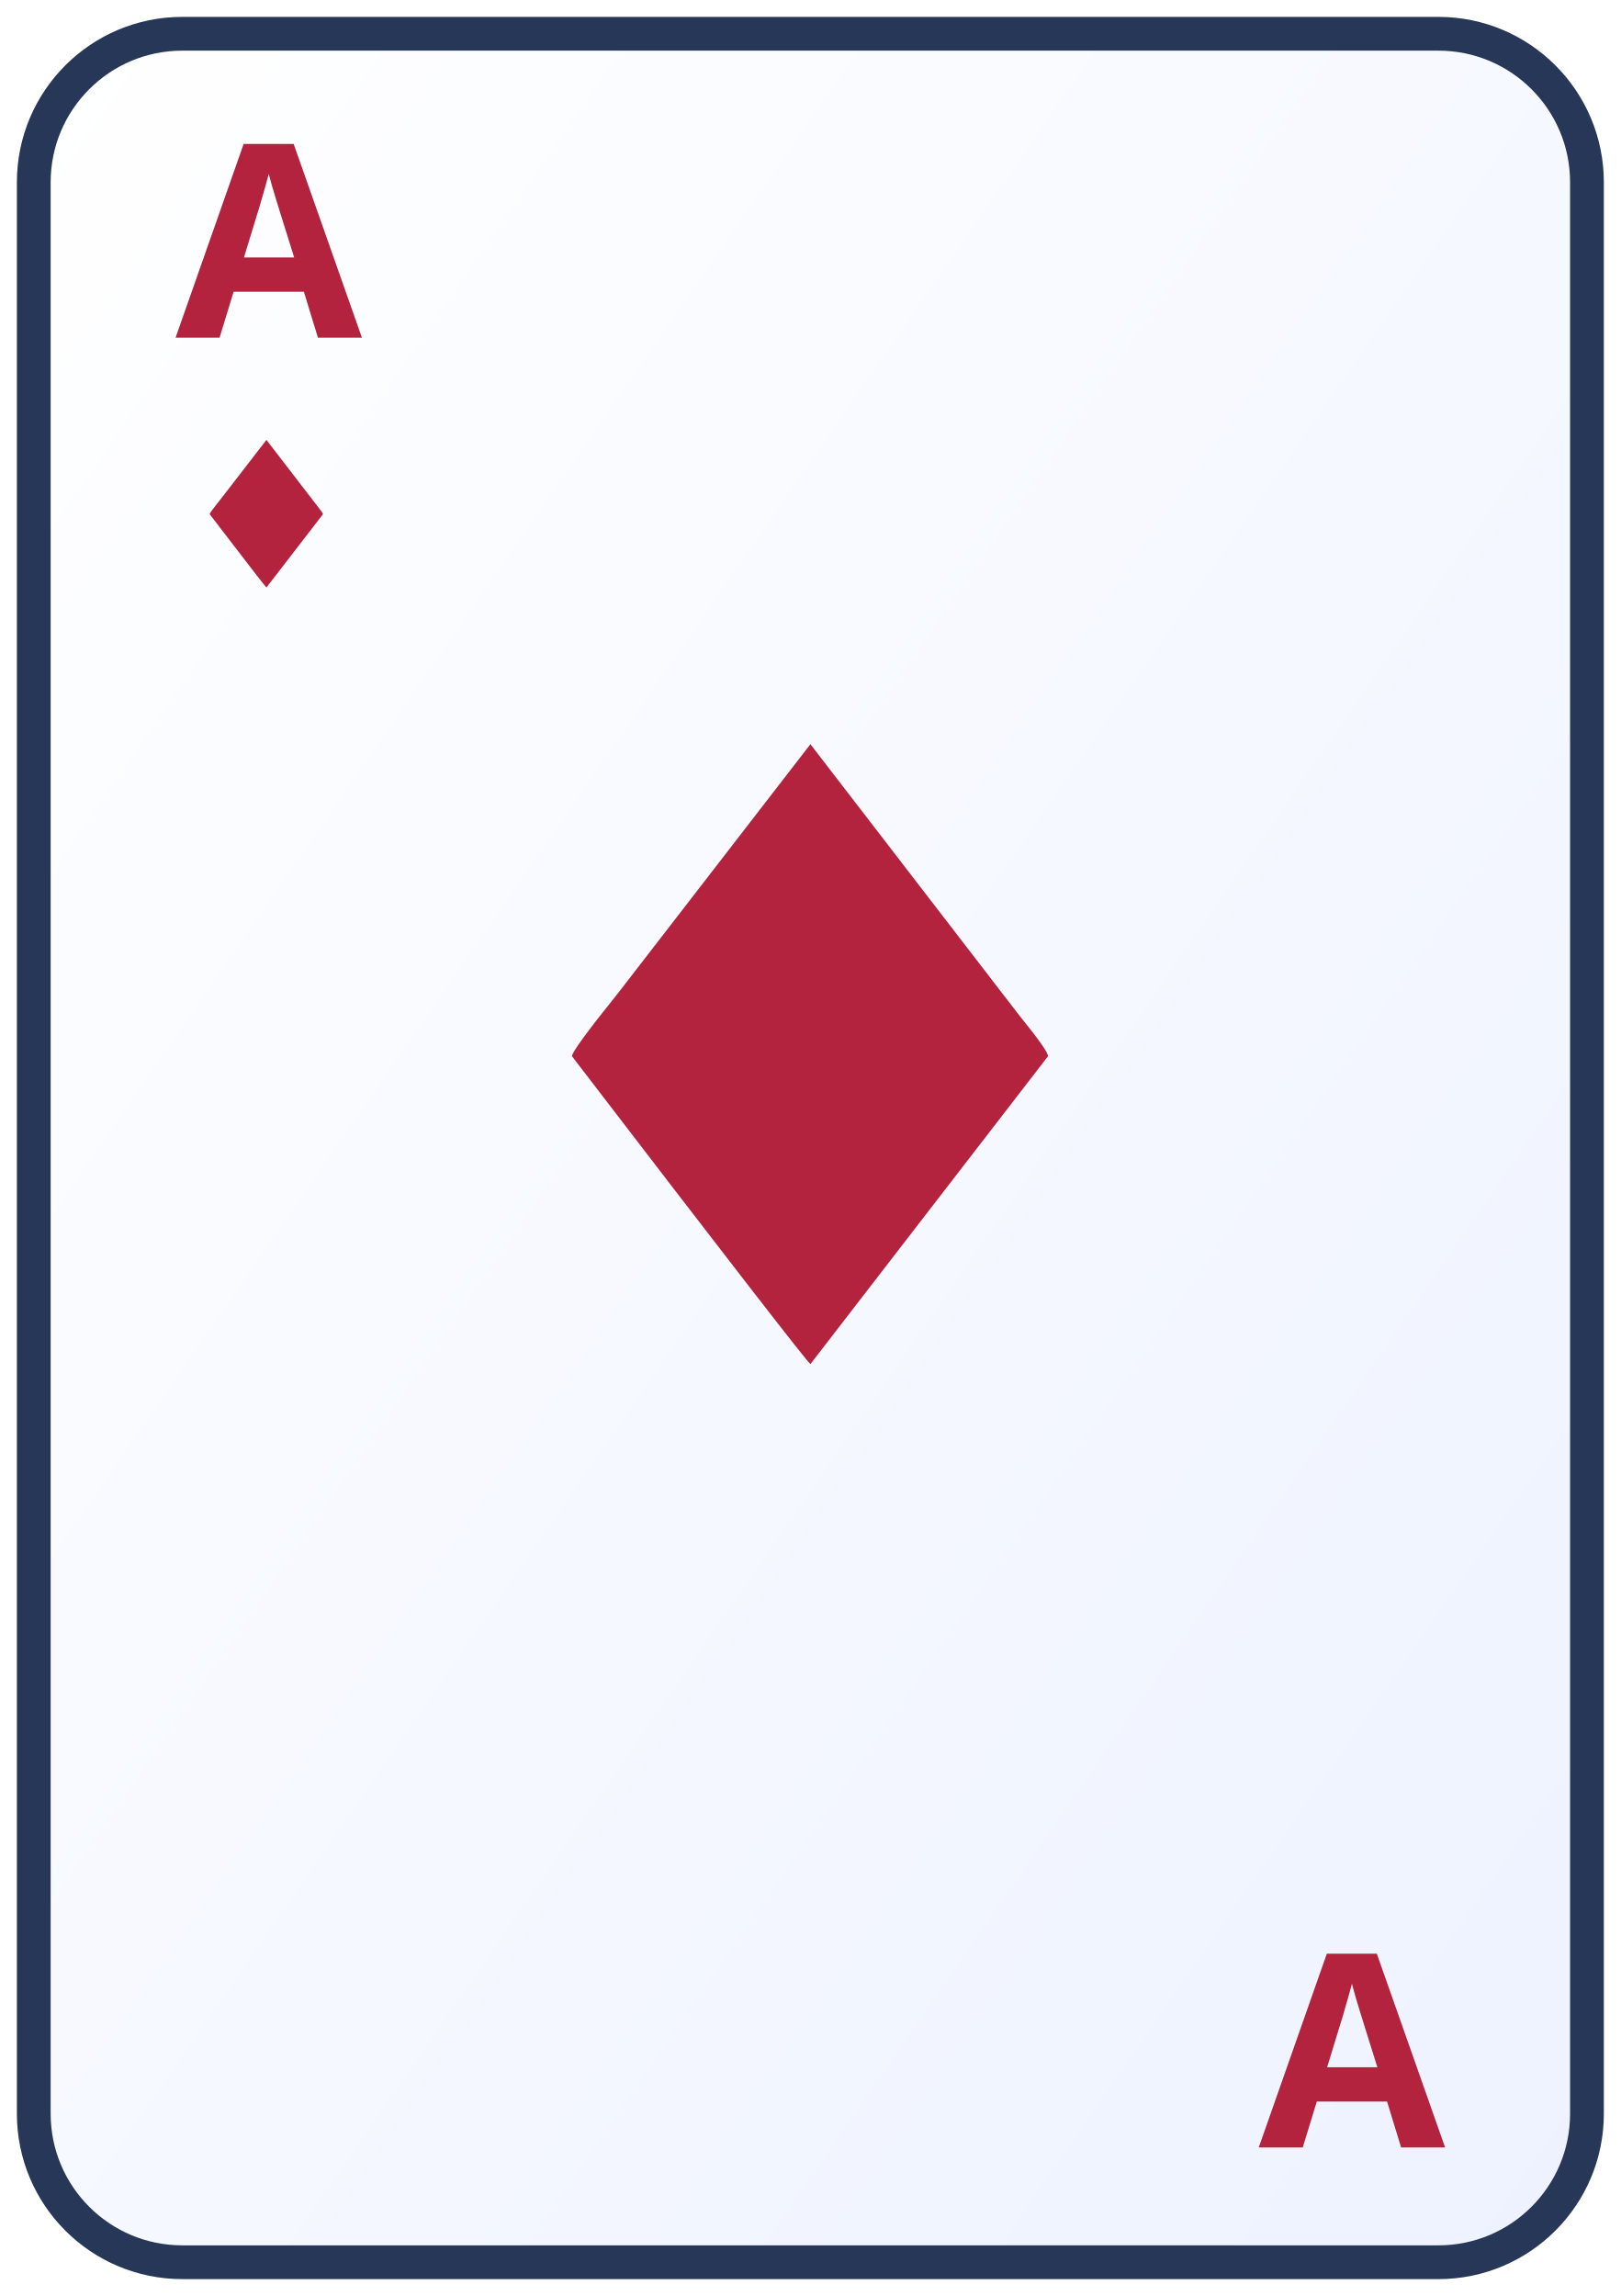
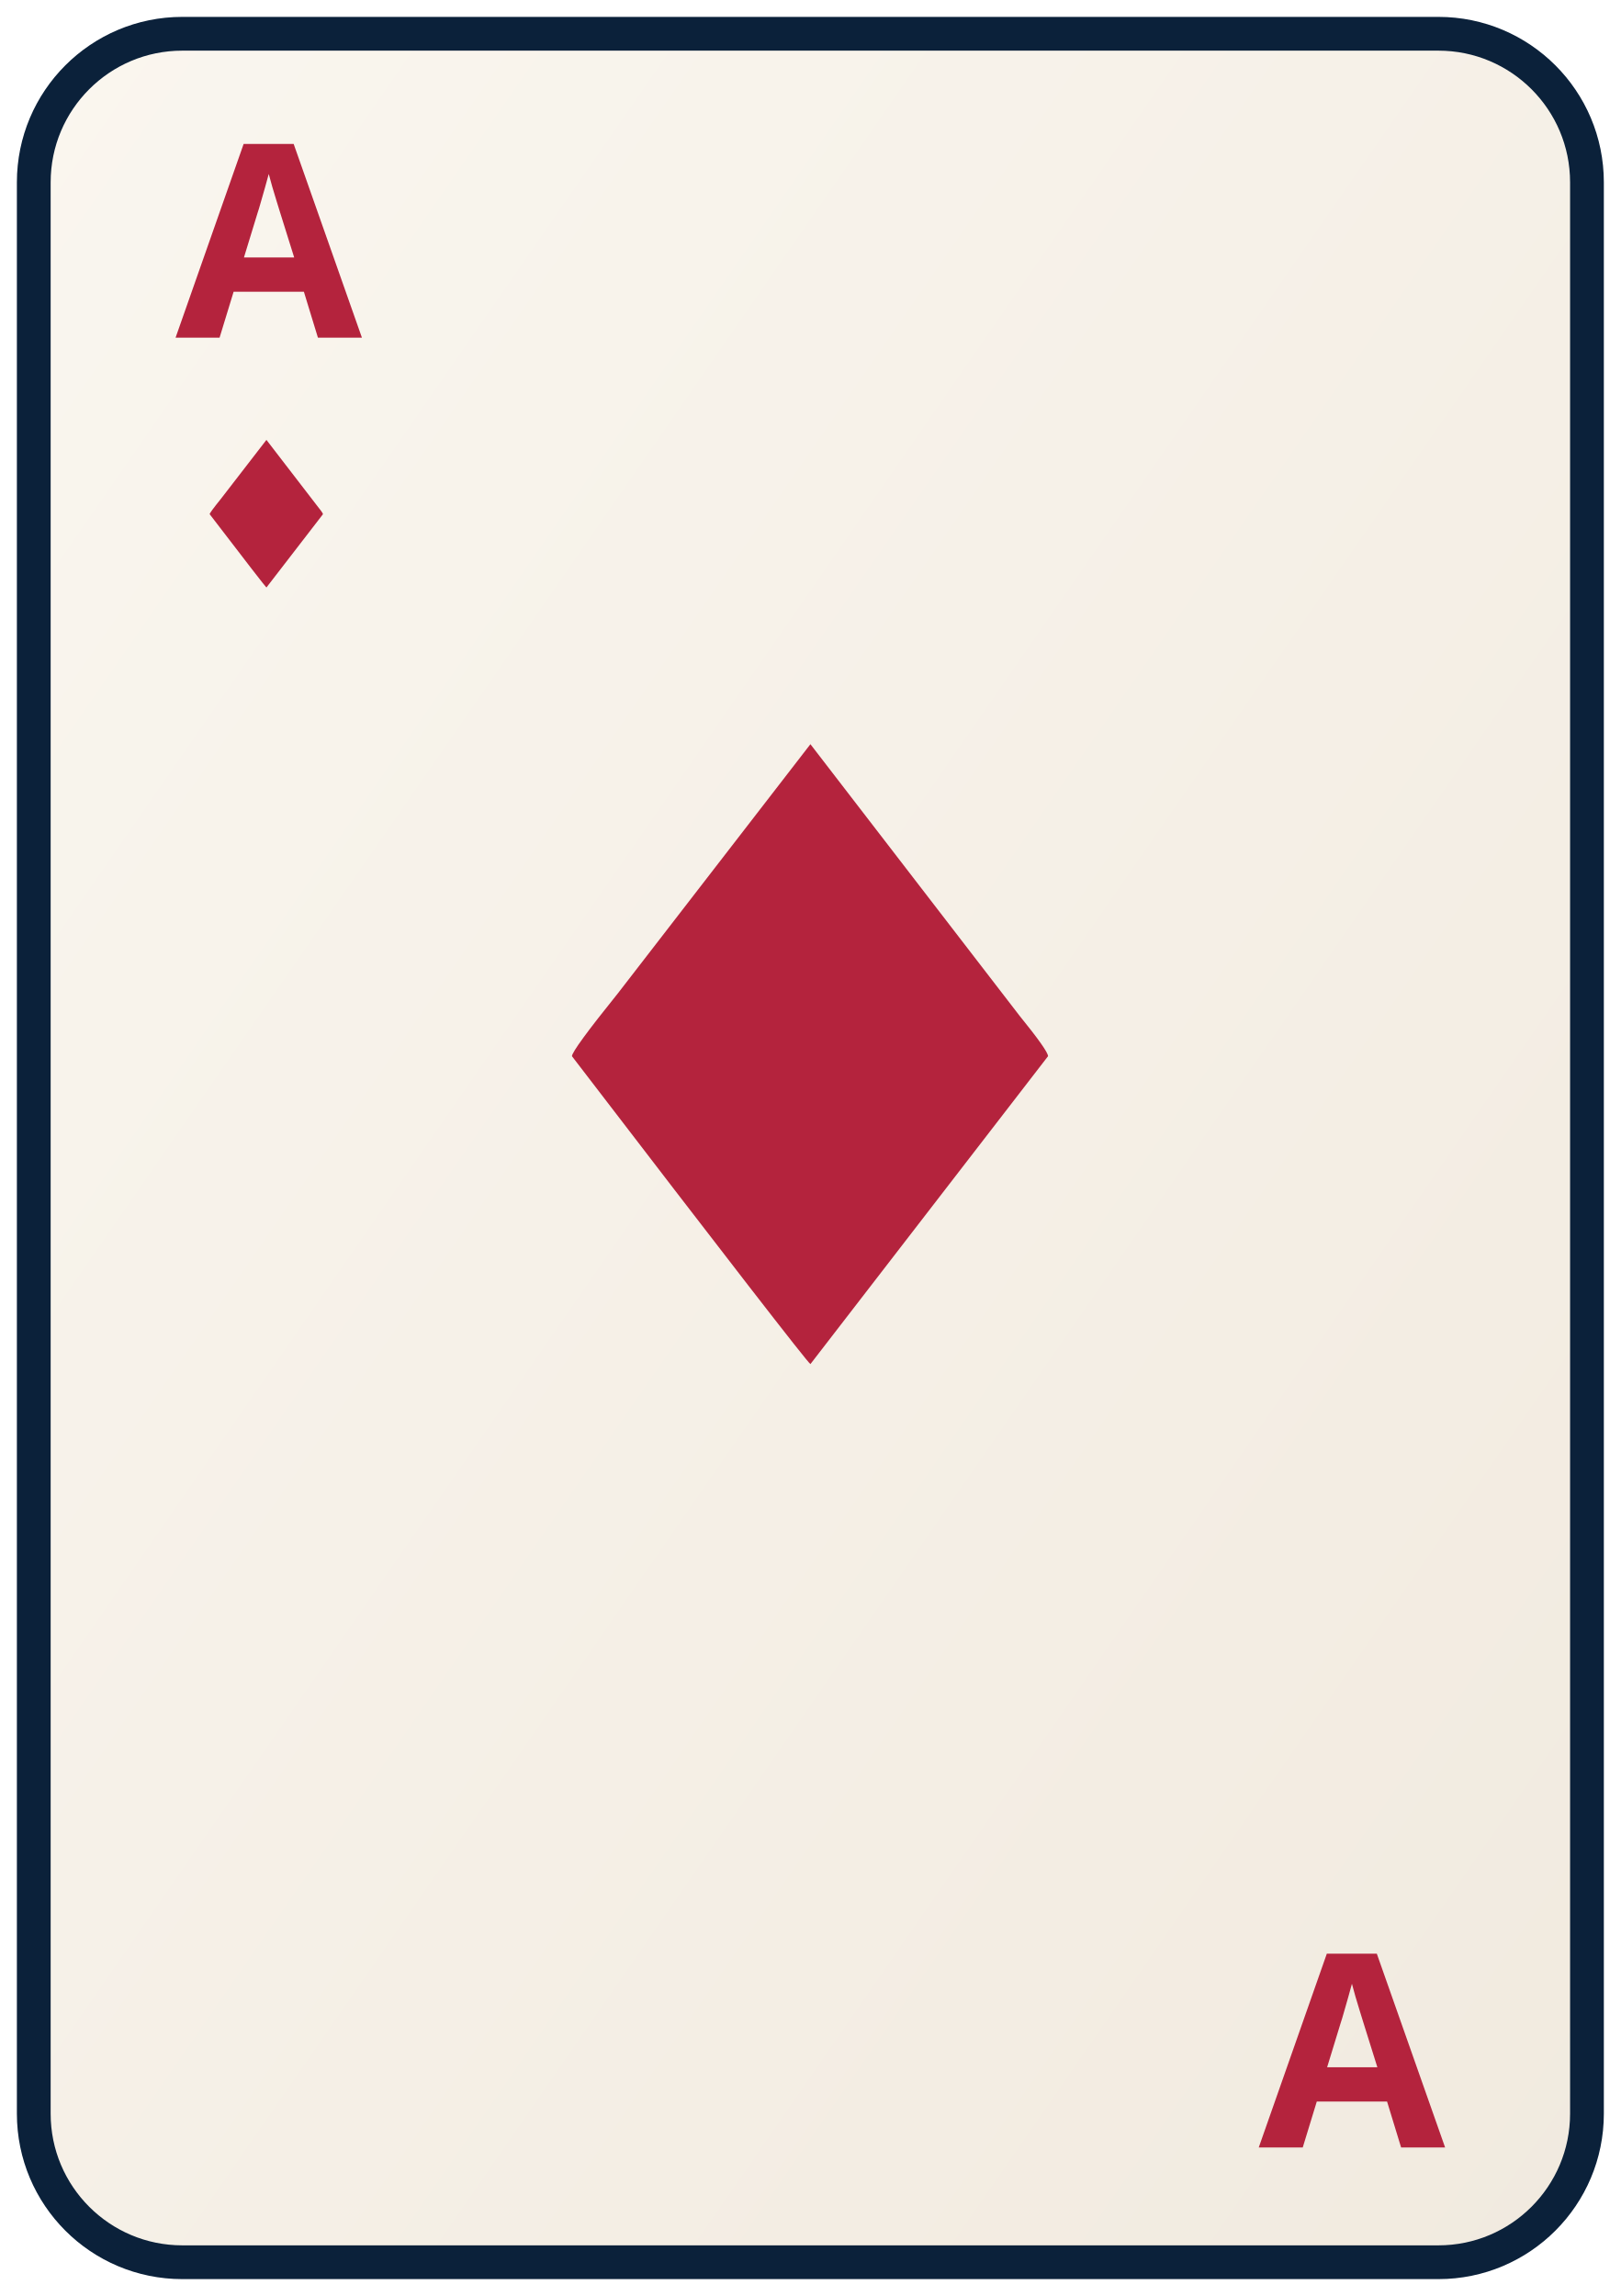
<svg xmlns="http://www.w3.org/2000/svg" viewBox="0 0 240 340" role="img" aria-label="AD">
  <defs>
    <linearGradient id="face" x1="0" y1="0" x2="1" y2="1">
-       <stop offset="0%" stop-color="#ffffff" />
-       <stop offset="100%" stop-color="#edf2ff" />
+       <stop offset="0%" stop-color="#faf6ef" />
+       <stop offset="100%" stop-color="#f1eadf" />
    </linearGradient>
  </defs>
-   <rect x="5" y="5" width="230" height="330" rx="22" fill="url(#face)" stroke="#273758" stroke-width="5" />
+   <rect x="5" y="5" width="230" height="330" rx="22" fill="url(#face)" stroke="#0b213a" stroke-width="5" />
  <text x="26" y="50" font-size="40" font-family="Trebuchet MS, sans-serif" fill="#b4233d" font-weight="700">A</text>
  <text x="26" y="87" font-size="30" font-family="Trebuchet MS, sans-serif" fill="#b4233d" font-weight="700">♦</text>
  <text x="120" y="202" text-anchor="middle" font-size="126" font-family="Trebuchet MS, sans-serif" fill="#b4233d" font-weight="700">♦</text>
  <text x="214" y="318" text-anchor="end" font-size="40" font-family="Trebuchet MS, sans-serif" fill="#b4233d" font-weight="700">A</text>
</svg>
